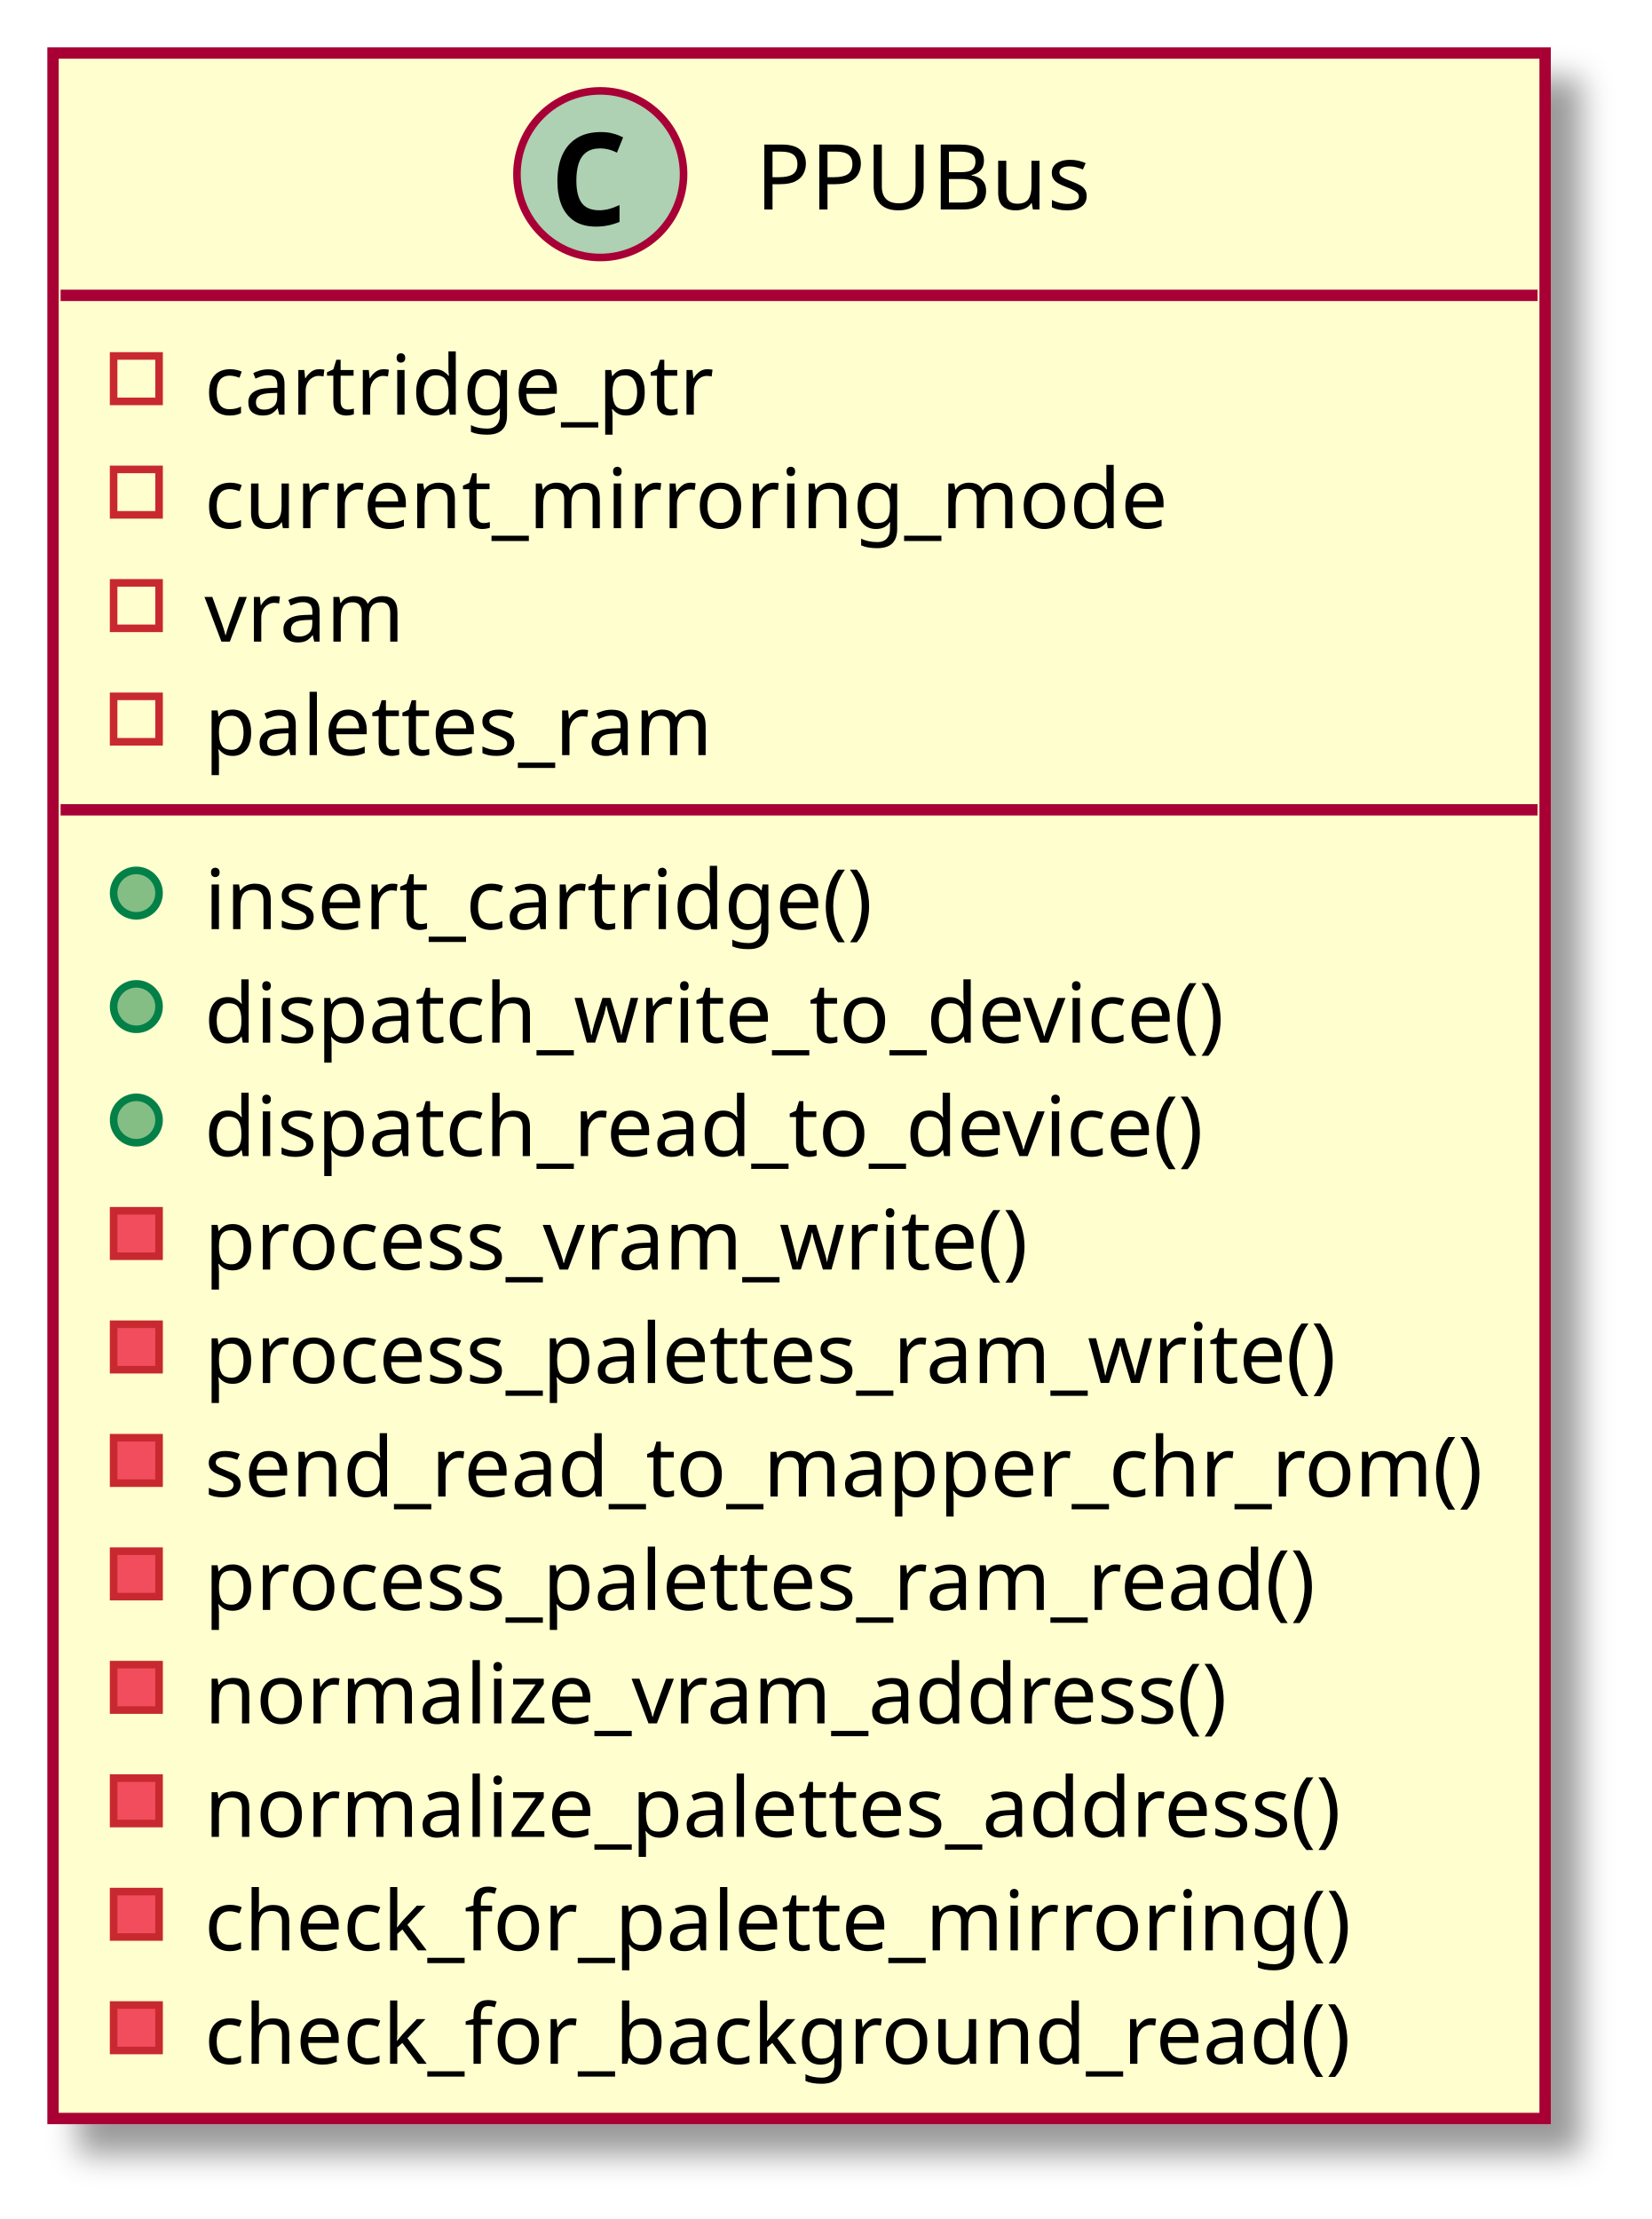
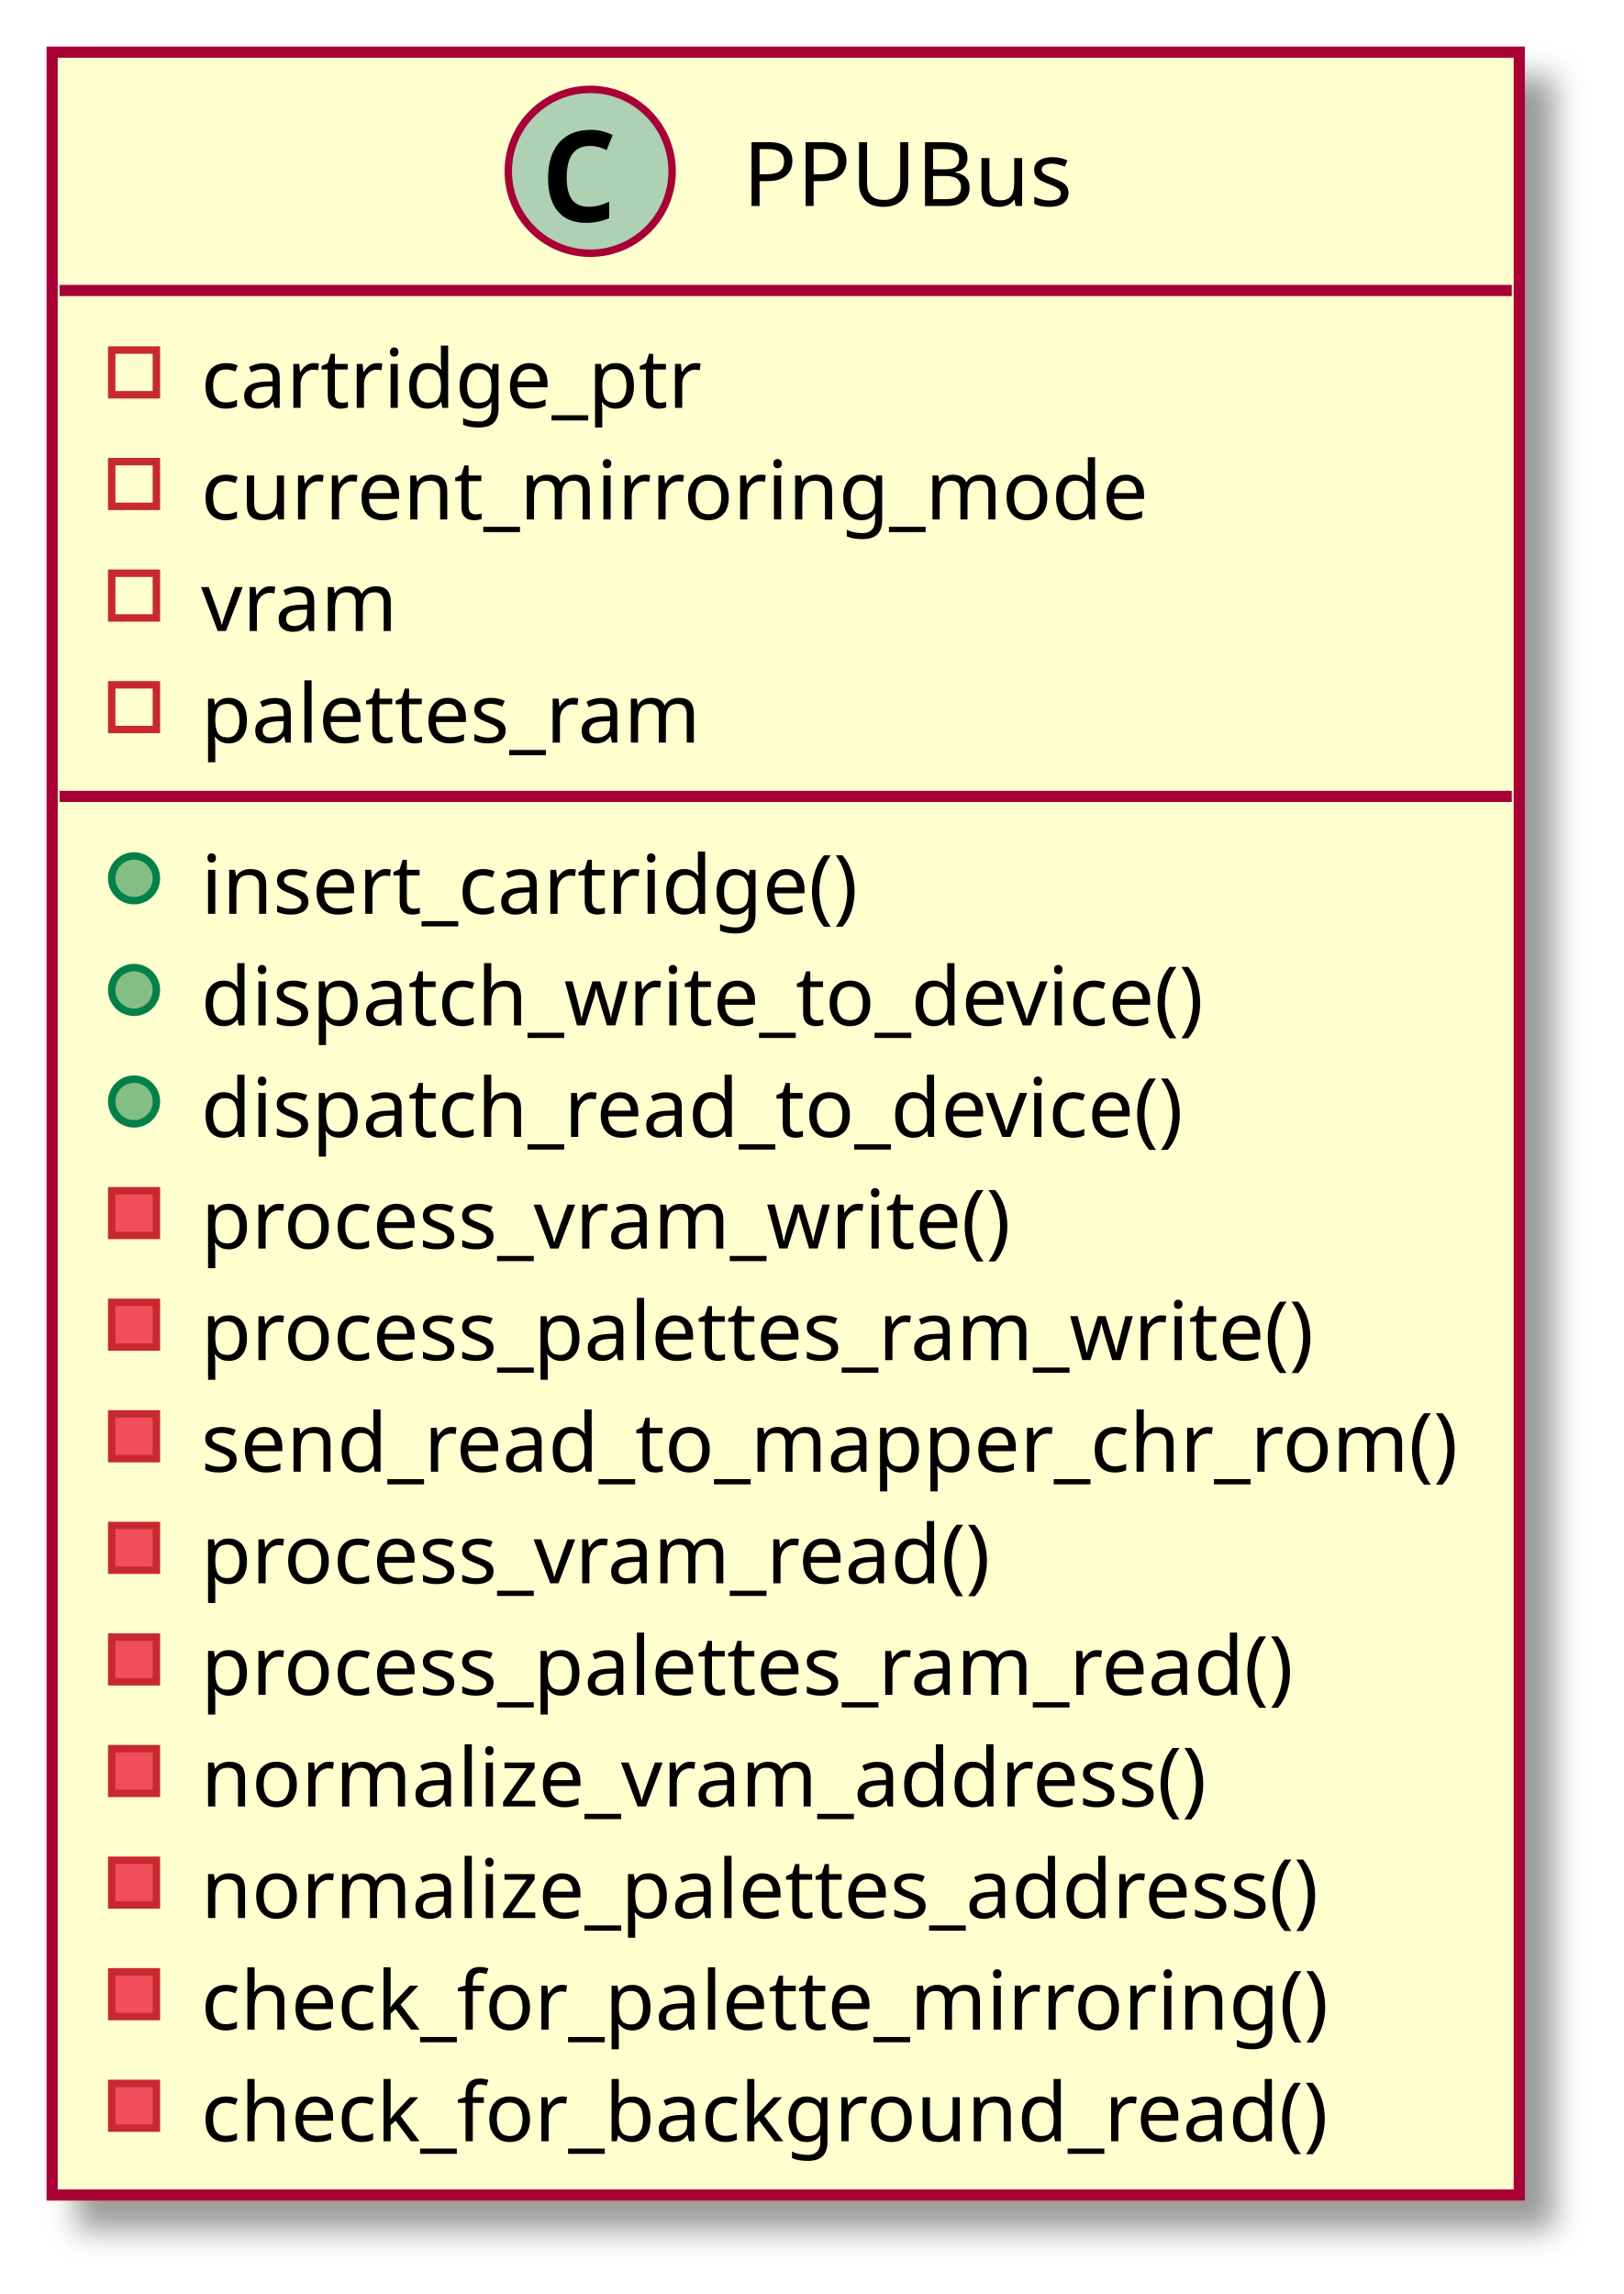
- <svg xmlns="http://www.w3.org/2000/svg" contentScriptType="application/ecmascript" contentStyleType="text/css" height="586px" preserveAspectRatio="none" style="width:436px;height:586px;" version="1.1" viewBox="0 0 436 586" width="436px" zoomAndPan="magnify">
+ <svg xmlns="http://www.w3.org/2000/svg" contentScriptType="application/ecmascript" contentStyleType="text/css" height="616px" preserveAspectRatio="none" style="width:436px;height:616px;" version="1.1" viewBox="0 0 436 616" width="436px" zoomAndPan="magnify">
  <defs>
-     <filter height="300%" id="fbdq6kaus1jep" width="300%" x="-1" y="-1">
+     <filter height="300%" id="f120ntyq2tqb5d" width="300%" x="-1" y="-1">
      <feGaussianBlur result="blurOut" stdDeviation="4.0" />
      <feColorMatrix in="blurOut" result="blurOut2" type="matrix" values="0 0 0 0 0 0 0 0 0 0 0 0 0 0 0 0 0 0 .4 0" />
      <feOffset dx="8.0" dy="8.0" in="blurOut2" result="blurOut3" />
      <feBlend in="SourceGraphic" in2="blurOut3" mode="normal" />
    </filter>
  </defs>
  <g>
-     <rect codeLine="4" fill="#FEFECE" filter="url(#fbdq6kaus1jep)" height="545.457" id="PPUBus" style="stroke:#A80036;stroke-width:3.0;" width="394" x="14" y="14" />
+     <rect codeLine="4" fill="#FEFECE" filter="url(#f120ntyq2tqb5d)" height="575.42" id="PPUBus" style="stroke:#A80036;stroke-width:3.0;" width="394" x="14" y="14" />
    <ellipse cx="158.5" cy="46" fill="#ADD1B2" rx="22" ry="22" style="stroke:#A80036;stroke-width:2.0;" />
    <path d="M157.438,59.844 Q153.938,59.844 151.656,58.375 Q149.406,56.875 148.281,54.188 Q147.188,51.469 147.188,47.875 Q147.188,43.812 148.5,40.906 Q149.812,38 152.375,36.438 Q154.938,34.875 158.688,34.875 Q160.469,34.875 161.812,35.25 Q163.156,35.594 164.531,36.281 L162.906,40.312 Q161.656,39.688 160.562,39.438 Q159.5,39.188 158.531,39.188 Q156.188,39.188 154.781,40.25 Q153.375,41.312 152.781,43.219 Q152.188,45.125 152.188,47.656 Q152.188,51.688 153.625,53.625 Q155.062,55.531 158.25,55.531 Q159.438,55.531 160.688,55.219 Q161.938,54.906 163.594,54.156 L163.594,58.594 Q162.125,59.219 160.531,59.531 Q158.969,59.844 157.438,59.844 Z " fill="#000000" />
    <text fill="#000000" font-family="sans-serif" font-size="24" lengthAdjust="spacing" textLength="88" x="199.5" y="55.312">PPUBus</text>
    <line style="stroke:#A80036;stroke-width:3.0;" x1="16" x2="406" y1="78" y2="78" />
    <rect fill="none" height="12" style="stroke:#C82930;stroke-width:2.0;" width="12" x="30" y="94" />
    <text fill="#000000" font-family="sans-serif" font-size="22" lengthAdjust="spacing" textLength="138" x="54" y="109.518">cartridge_ptr</text>
    <rect fill="none" height="12" style="stroke:#C82930;stroke-width:2.0;" width="12" x="30" y="123.964" />
    <text fill="#000000" font-family="sans-serif" font-size="22" lengthAdjust="spacing" textLength="262" x="54" y="139.482">current_mirroring_mode</text>
    <rect fill="none" height="12" style="stroke:#C82930;stroke-width:2.0;" width="12" x="30" y="153.928" />
    <text fill="#000000" font-family="sans-serif" font-size="22" lengthAdjust="spacing" textLength="54" x="54" y="169.445">vram</text>
    <rect fill="none" height="12" style="stroke:#C82930;stroke-width:2.0;" width="12" x="30" y="183.891" />
    <text fill="#000000" font-family="sans-serif" font-size="22" lengthAdjust="spacing" textLength="134" x="54" y="199.409">palettes_ram</text>
    <line style="stroke:#A80036;stroke-width:3.0;" x1="16" x2="406" y1="213.855" y2="213.855" />
    <ellipse cx="36" cy="235.855" fill="#84BE84" rx="6" ry="6" style="stroke:#038048;stroke-width:2.0;" />
    <text fill="#000000" font-family="sans-serif" font-size="22" lengthAdjust="spacing" textLength="178" x="54" y="245.373">insert_cartridge()</text>
    <ellipse cx="36" cy="265.819" fill="#84BE84" rx="6" ry="6" style="stroke:#038048;stroke-width:2.0;" />
    <text fill="#000000" font-family="sans-serif" font-size="22" lengthAdjust="spacing" textLength="272" x="54" y="275.337">dispatch_write_to_device()</text>
    <ellipse cx="36" cy="295.783" fill="#84BE84" rx="6" ry="6" style="stroke:#038048;stroke-width:2.0;" />
    <text fill="#000000" font-family="sans-serif" font-size="22" lengthAdjust="spacing" textLength="266" x="54" y="305.3">dispatch_read_to_device()</text>
    <rect fill="#F24D5C" height="12" style="stroke:#C82930;stroke-width:2.0;" width="12" x="30" y="319.746" />
    <text fill="#000000" font-family="sans-serif" font-size="22" lengthAdjust="spacing" textLength="220" x="54" y="335.264">process_vram_write()</text>
    <rect fill="#F24D5C" height="12" style="stroke:#C82930;stroke-width:2.0;" width="12" x="30" y="349.71" />
    <text fill="#000000" font-family="sans-serif" font-size="22" lengthAdjust="spacing" textLength="300" x="54" y="365.228">process_palettes_ram_write()</text>
    <rect fill="#F24D5C" height="12" style="stroke:#C82930;stroke-width:2.0;" width="12" x="30" y="379.674" />
    <text fill="#000000" font-family="sans-serif" font-size="22" lengthAdjust="spacing" textLength="342" x="54" y="395.192">send_read_to_mapper_chr_rom()</text>
    <rect fill="#F24D5C" height="12" style="stroke:#C82930;stroke-width:2.0;" width="12" x="30" y="409.638" />
-     <text fill="#000000" font-family="sans-serif" font-size="22" lengthAdjust="spacing" textLength="294" x="54" y="425.156">process_palettes_ram_read()</text>
+     <text fill="#000000" font-family="sans-serif" font-size="22" lengthAdjust="spacing" textLength="214" x="54" y="425.156">process_vram_read()</text>
    <rect fill="#F24D5C" height="12" style="stroke:#C82930;stroke-width:2.0;" width="12" x="30" y="439.601" />
-     <text fill="#000000" font-family="sans-serif" font-size="22" lengthAdjust="spacing" textLength="272" x="54" y="455.119">normalize_vram_address()</text>
+     <text fill="#000000" font-family="sans-serif" font-size="22" lengthAdjust="spacing" textLength="294" x="54" y="455.119">process_palettes_ram_read()</text>
    <rect fill="#F24D5C" height="12" style="stroke:#C82930;stroke-width:2.0;" width="12" x="30" y="469.565" />
-     <text fill="#000000" font-family="sans-serif" font-size="22" lengthAdjust="spacing" textLength="300" x="54" y="485.083">normalize_palettes_address()</text>
+     <text fill="#000000" font-family="sans-serif" font-size="22" lengthAdjust="spacing" textLength="272" x="54" y="485.083">normalize_vram_address()</text>
    <rect fill="#F24D5C" height="12" style="stroke:#C82930;stroke-width:2.0;" width="12" x="30" y="499.529" />
-     <text fill="#000000" font-family="sans-serif" font-size="22" lengthAdjust="spacing" textLength="308" x="54" y="515.047">check_for_palette_mirroring()</text>
+     <text fill="#000000" font-family="sans-serif" font-size="22" lengthAdjust="spacing" textLength="300" x="54" y="515.047">normalize_palettes_address()</text>
    <rect fill="#F24D5C" height="12" style="stroke:#C82930;stroke-width:2.0;" width="12" x="30" y="529.493" />
-     <text fill="#000000" font-family="sans-serif" font-size="22" lengthAdjust="spacing" textLength="308" x="54" y="545.011">check_for_background_read()</text>
+     <text fill="#000000" font-family="sans-serif" font-size="22" lengthAdjust="spacing" textLength="308" x="54" y="545.011">check_for_palette_mirroring()</text>
+     <rect fill="#F24D5C" height="12" style="stroke:#C82930;stroke-width:2.0;" width="12" x="30" y="559.457" />
+     <text fill="#000000" font-family="sans-serif" font-size="22" lengthAdjust="spacing" textLength="308" x="54" y="574.975">check_for_background_read()</text>
  </g>
</svg>
